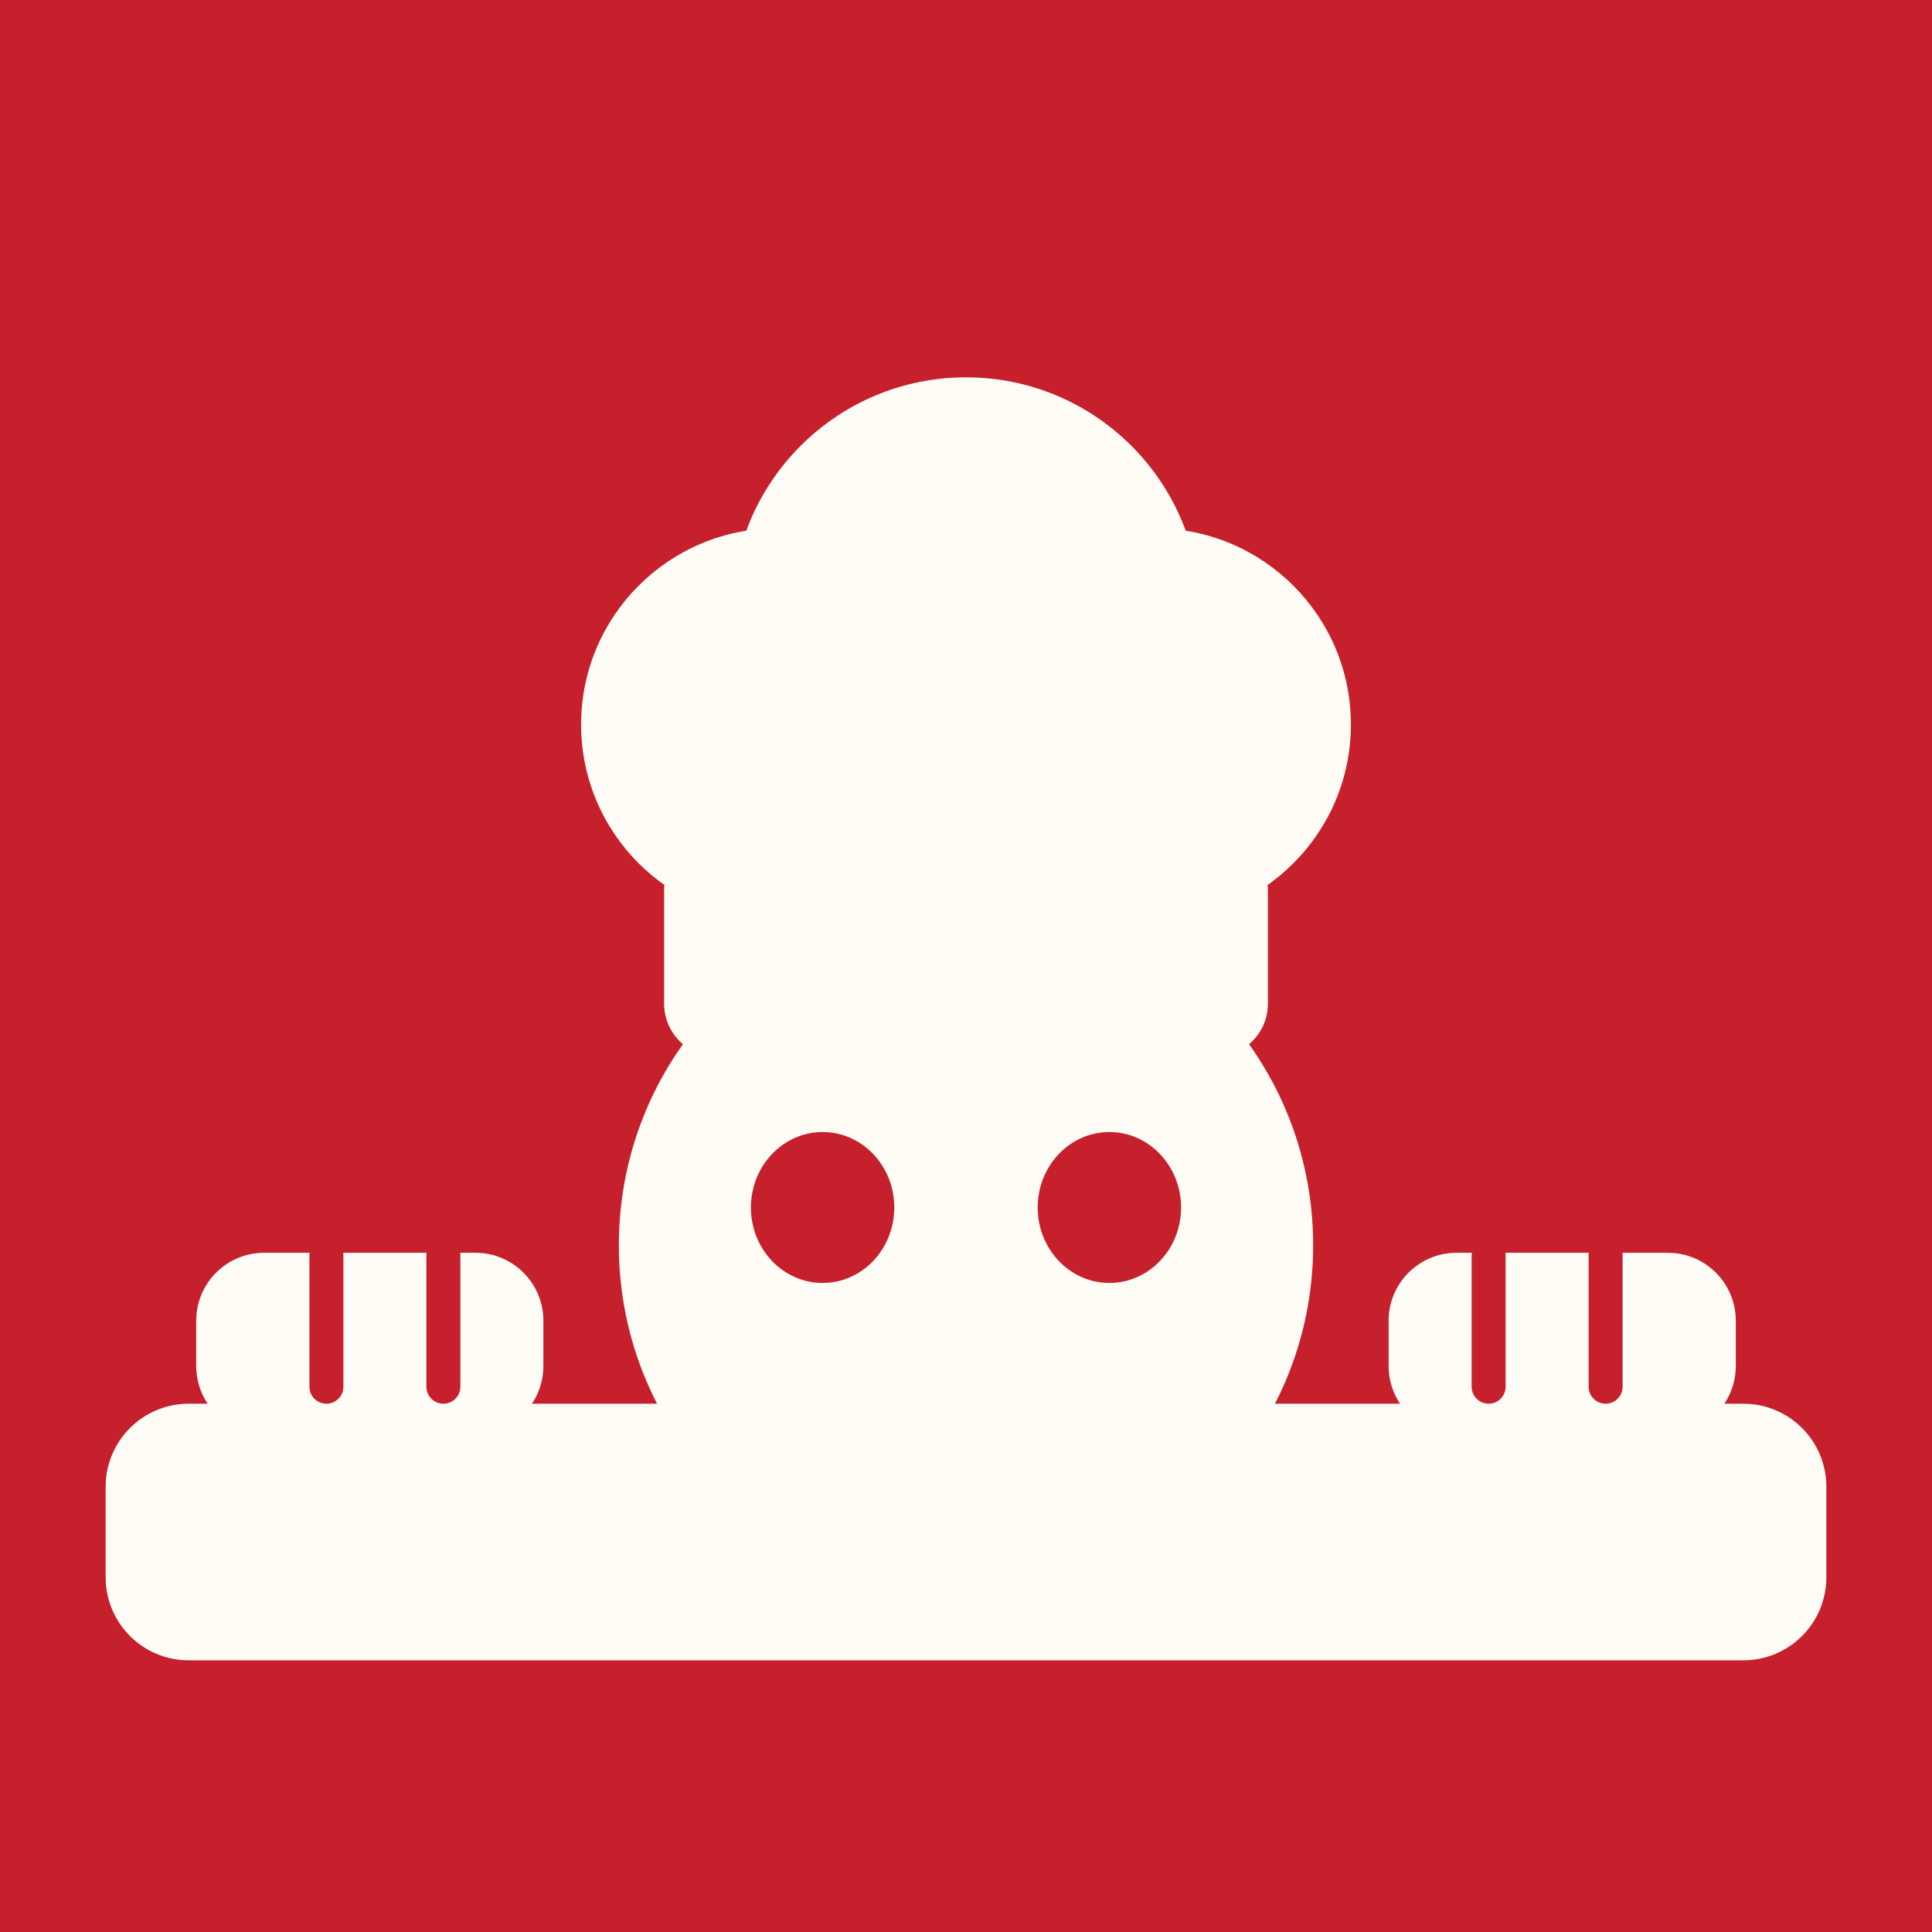
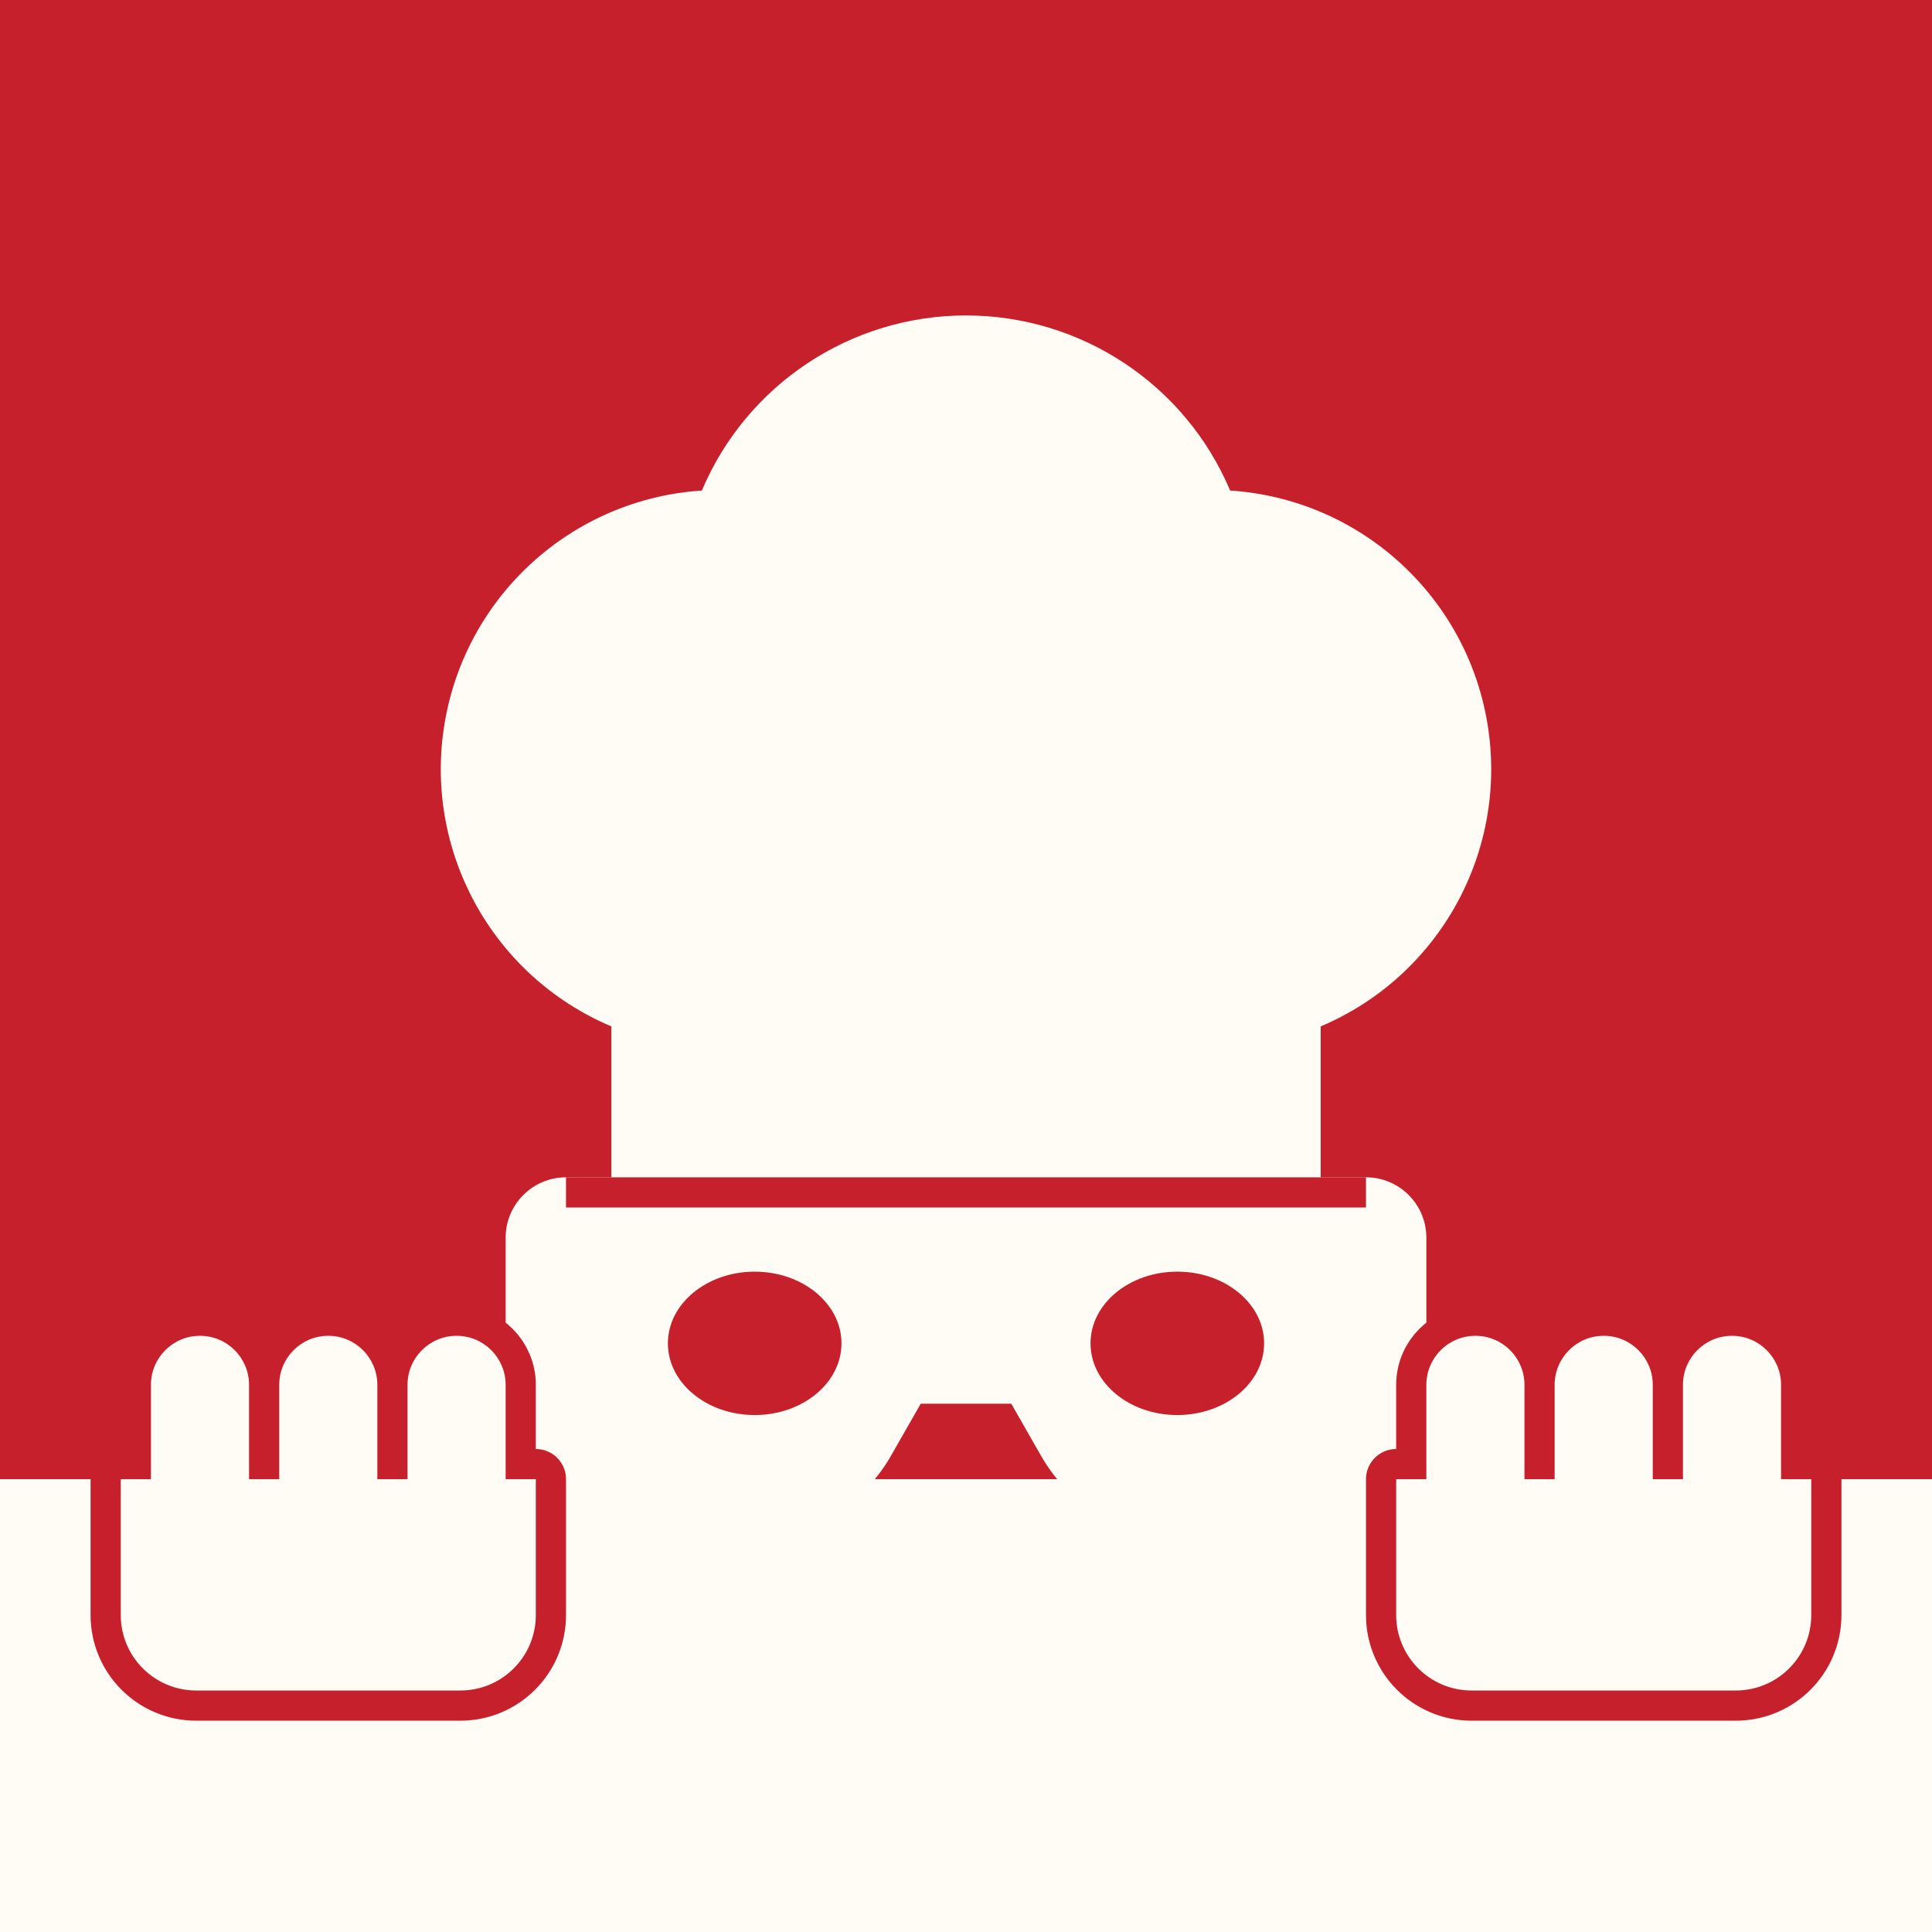
<svg xmlns="http://www.w3.org/2000/svg" viewBox="0 0 512 512" width="512" height="512">
  <rect width="512" height="512" fill="#C6202C" />
  <g fill="#FFFCF6">
-     <circle cx="206" cy="192" r="52" />
-     <circle cx="306" cy="192" r="52" />
-     <circle cx="256" cy="162" r="62" />
-     <rect x="176" y="222" width="160" height="58" rx="14" />
-     <circle cx="256" cy="330" r="92" />
-     <rect x="52" y="332" width="92" height="48" rx="18" />
-     <rect x="368" y="332" width="92" height="48" rx="18" />
-     <rect x="28" y="372" width="456" height="68" rx="22" />
+     <path d="M 162 324 v -52 a 74 74 0 0 1 24 -142 a 76 76 0 0 1 140 0 a 74 74 0 0 1 24 142 v 52 Z" />
+     <path d="M 150 312 h 212 a 16 16 0 0 1 16 16 v 30 a 50 50 0 0 1 -50 50 h -14 a 44 44 0 0 1 -38 -22 l -8 -14 h -24 l -8 14 a 44 44 0 0 1 -38 22 h -14 a 50 50 0 0 1 -50 -50 v -30 a 16 16 0 0 1 16 -16 Z" />
  </g>
  <g fill="#C6202C">
-     <rect x="82" y="328" width="9" height="44" rx="4.5" />
-     <rect x="113" y="328" width="9" height="44" rx="4.5" />
-     <rect x="390" y="328" width="9" height="44" rx="4.5" />
-     <rect x="421" y="328" width="9" height="44" rx="4.5" />
-     <ellipse cx="218" cy="320" rx="19" ry="20" />
-     <ellipse cx="294" cy="320" rx="19" ry="20" />
+     <path d="M 150 312 h 212 v 8 h -212 Z" />
+     <ellipse cx="200" cy="356" rx="23" ry="19" />
+     <ellipse cx="312" cy="356" rx="23" ry="19" />
+   </g>
+   <rect x="0" y="392" width="512" height="120" fill="#FFFCF6" />
+   <g fill="#FFFCF6" stroke="#C6202C" stroke-width="16" stroke-linejoin="round" paint-order="stroke fill">
+     <path d="M 32 428 v -36 h 8 v -25 a 13 13 0 0 1 26 0 v 25 h 8 v -25 a 13 13 0 0 1 26 0 v 25 h 8 v -25 a 13 13 0 0 1 26 0 v 25 h 8 v 36 a 20 20 0 0 1 -20 20 h -70 a 20 20 0 0 1 -20 -20 Z" />
+     <path d="M 32 428 v -36 h 8 v -25 a 13 13 0 0 1 26 0 v 25 h 8 v -25 a 13 13 0 0 1 26 0 v 25 h 8 v -25 a 13 13 0 0 1 26 0 v 25 h 8 v 36 a 20 20 0 0 1 -20 20 h -70 a 20 20 0 0 1 -20 -20 Z" transform="translate(512 0) scale(-1 1)" />
  </g>
</svg>
